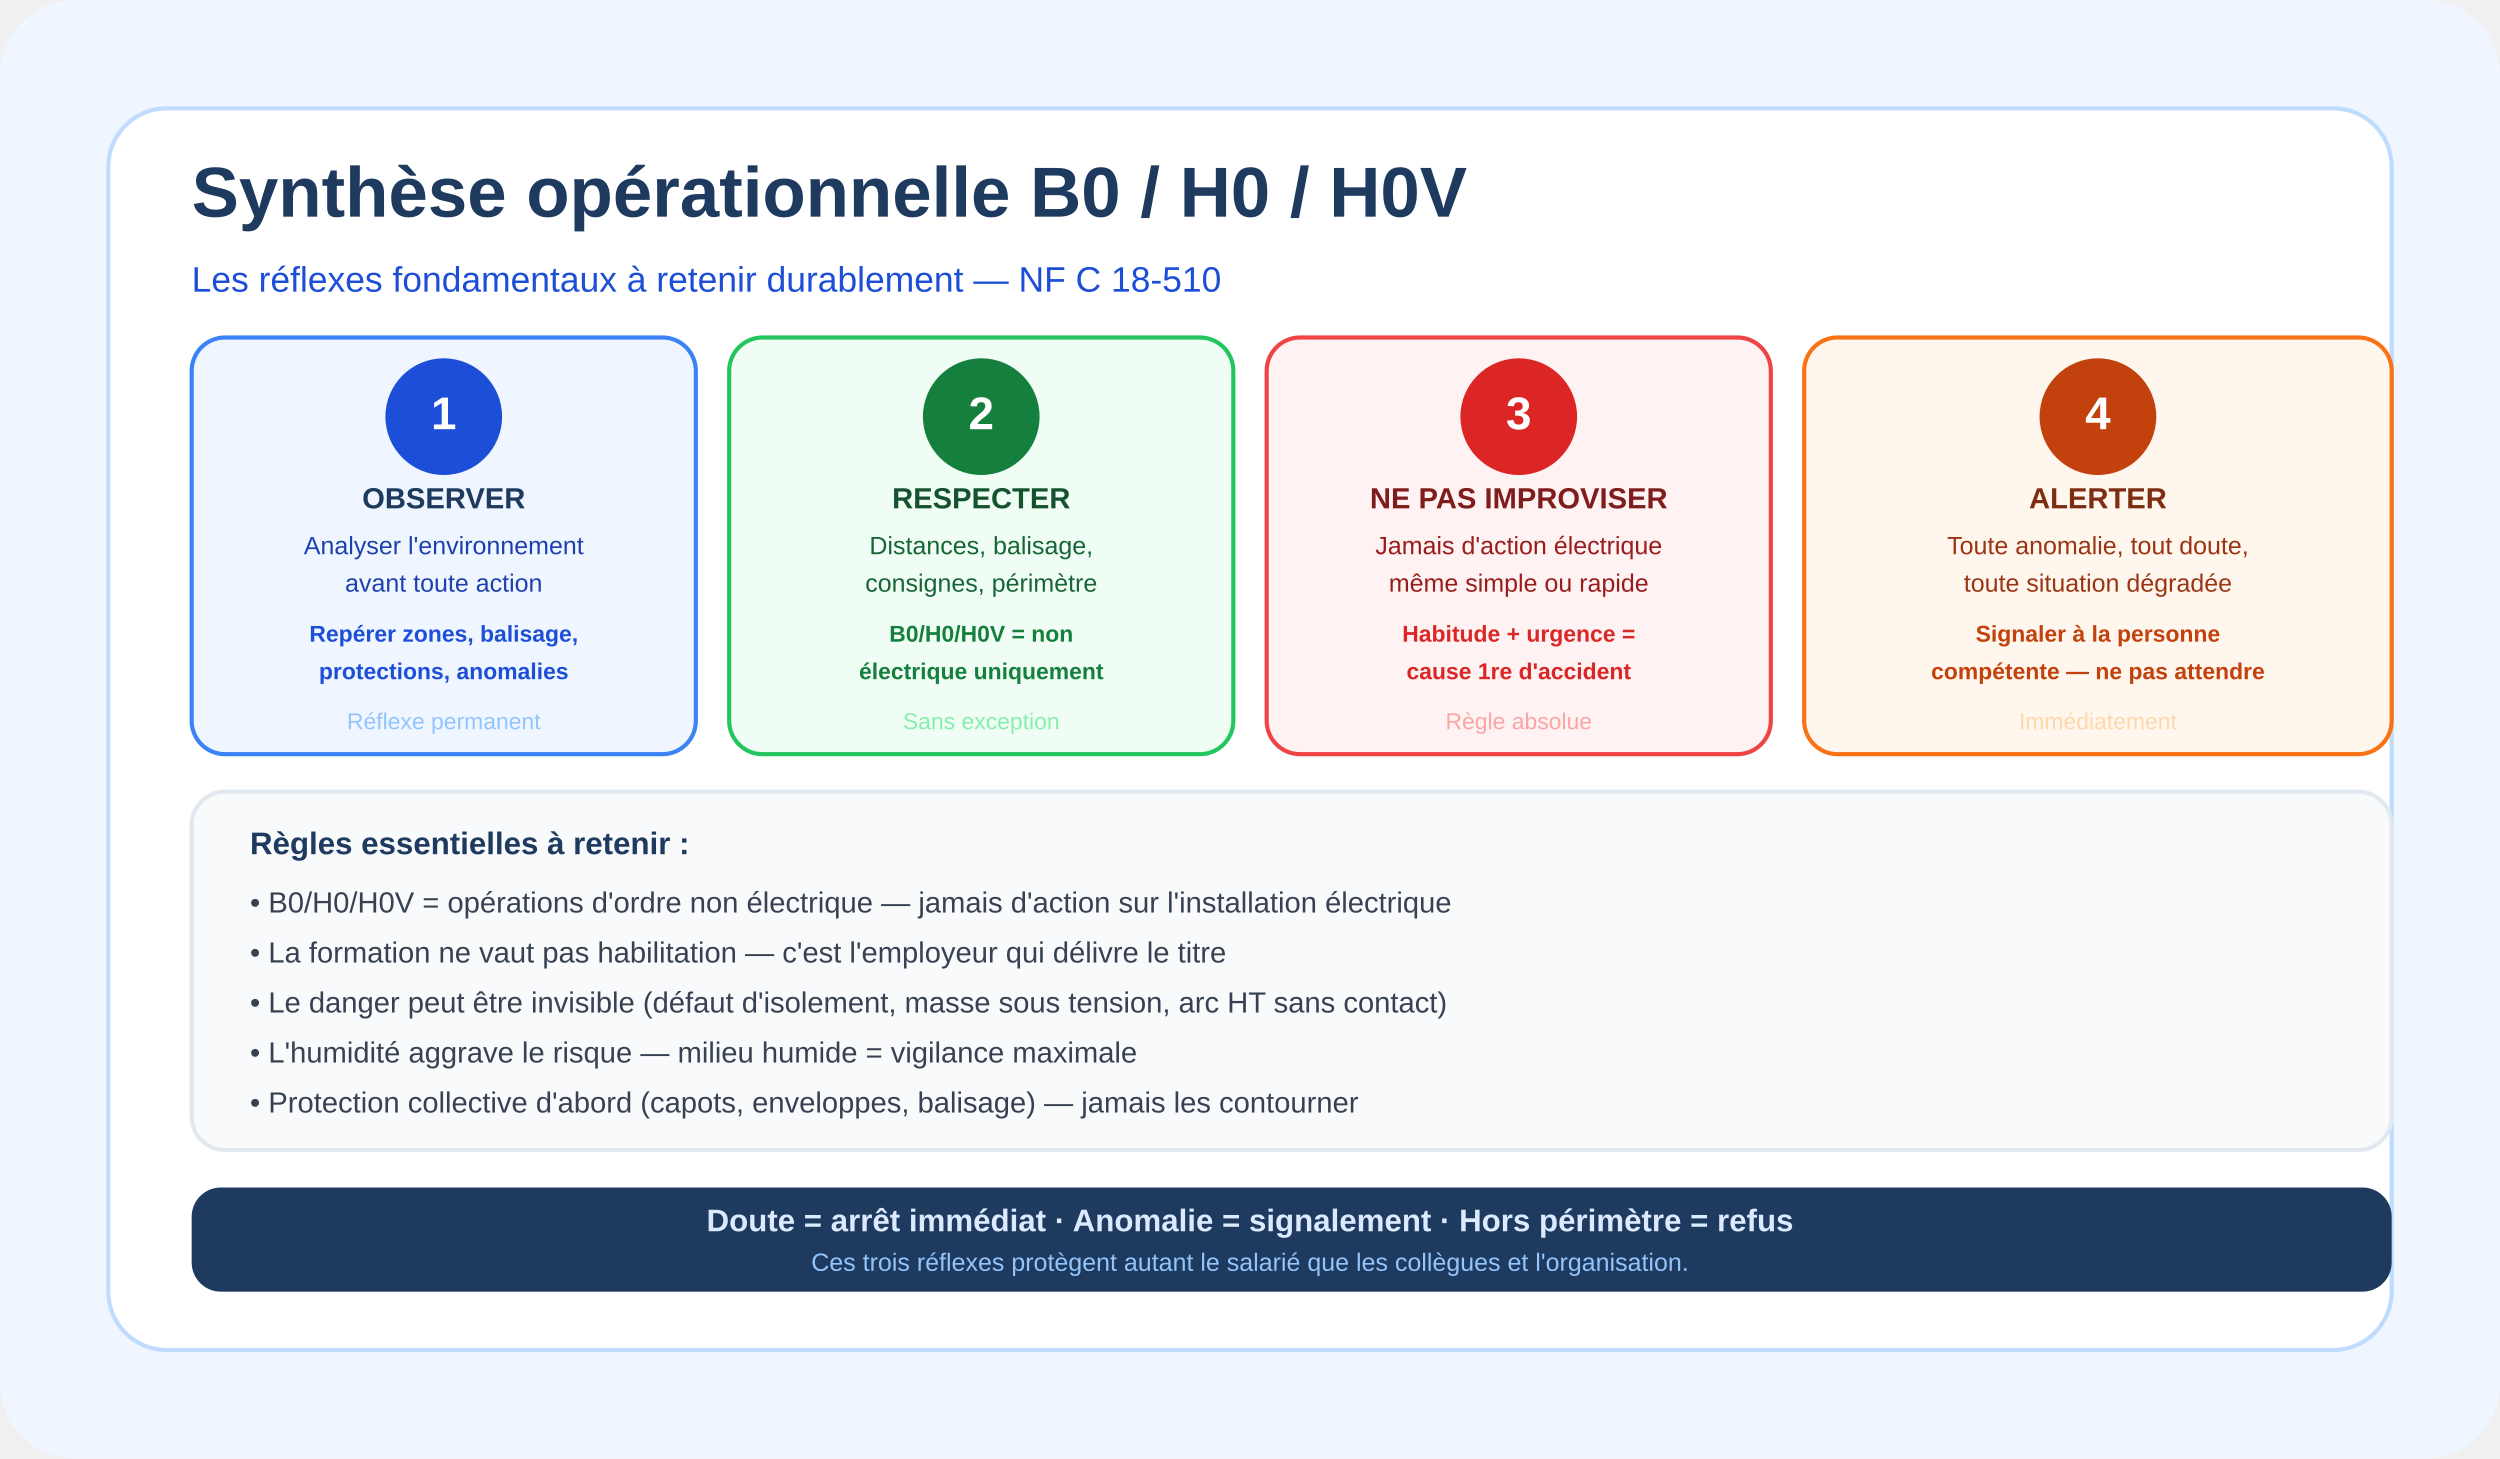
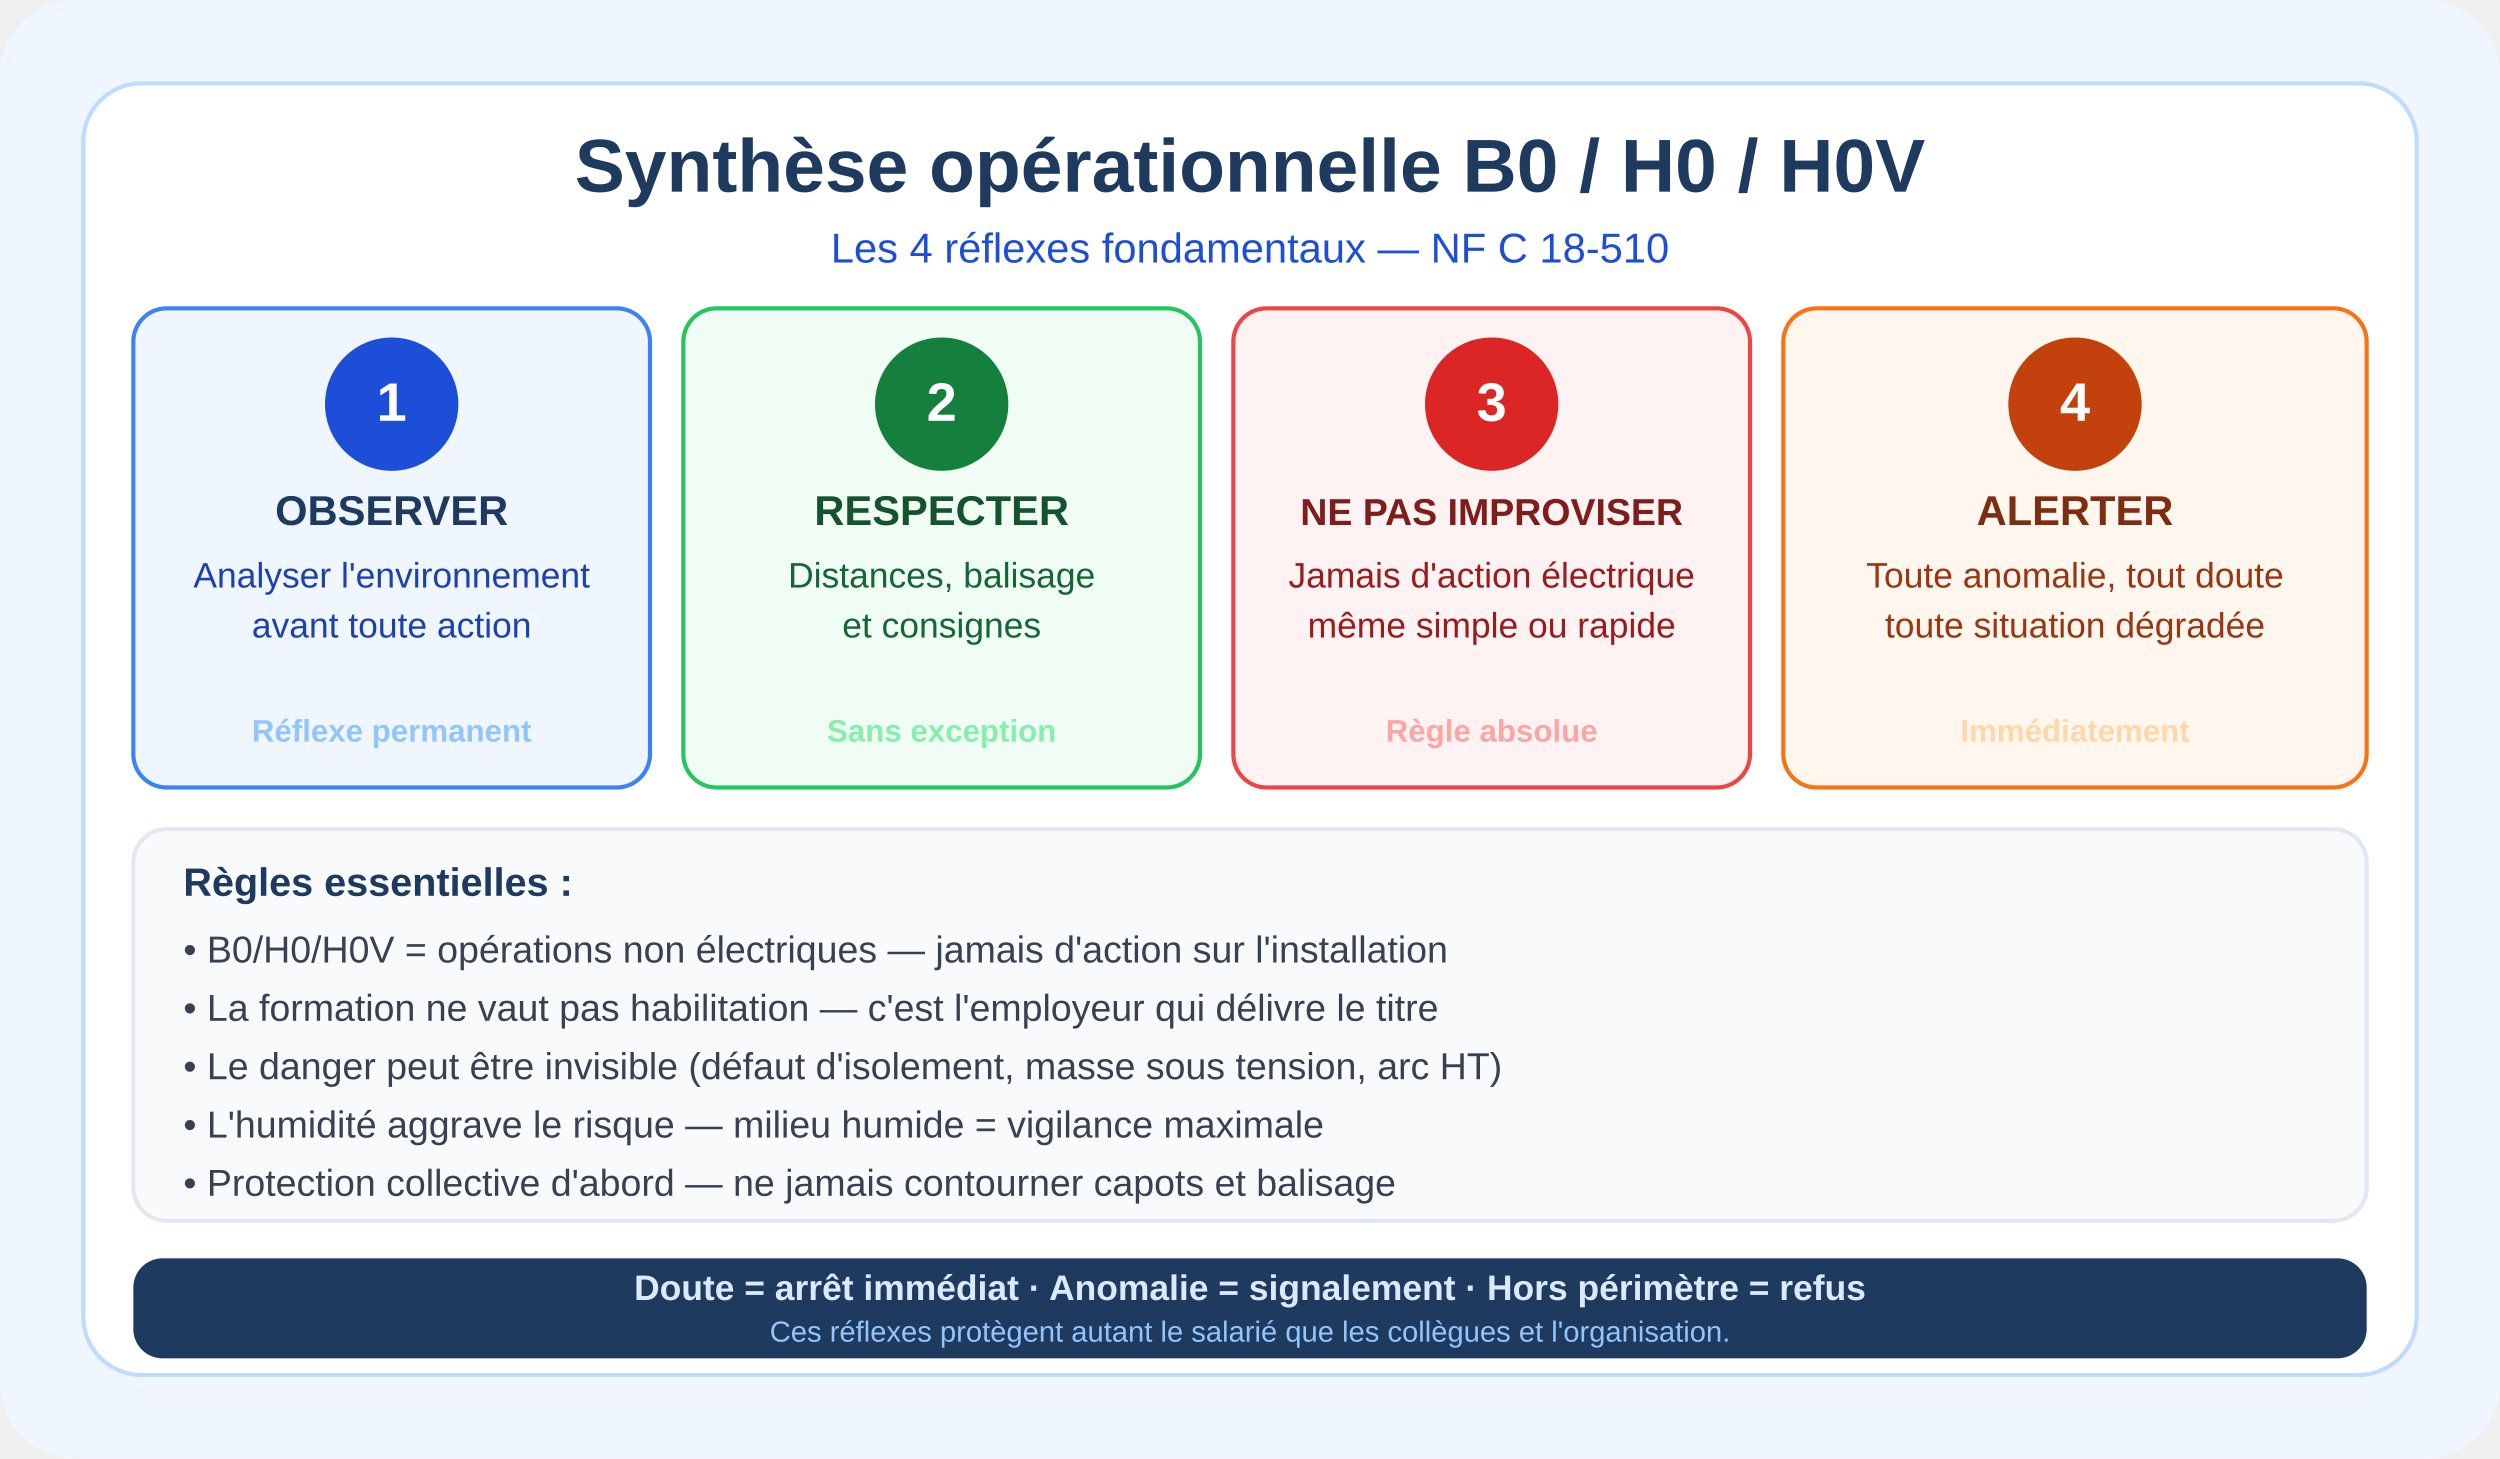
<svg xmlns="http://www.w3.org/2000/svg" width="1200" height="700" viewBox="0 0 1200 700" fill="none">
  <rect width="1200" height="700" rx="36" fill="#EFF6FF" />
-   <rect x="52" y="52" width="1096" height="596" rx="28" fill="white" stroke="#BFDBFE" stroke-width="2" />
-   <text x="92" y="104" fill="#1E3A5F" font-family="Arial, sans-serif" font-size="34" font-weight="700">Synthèse opérationnelle B0 / H0 / H0V</text>
-   <text x="92" y="140" fill="#1D4ED8" font-family="Arial, sans-serif" font-size="17">Les réflexes fondamentaux à retenir durablement — NF C 18-510</text>
-   <rect x="92" y="162" width="242" height="200" rx="16" fill="#EFF6FF" stroke="#3B82F6" stroke-width="2" />
-   <circle cx="213" cy="200" r="28" fill="#1D4ED8" />
-   <text x="213" y="206" text-anchor="middle" fill="white" font-family="Arial, sans-serif" font-size="22" font-weight="700">1</text>
-   <text x="213" y="244" text-anchor="middle" fill="#1E3A5F" font-family="Arial, sans-serif" font-size="14" font-weight="700">OBSERVER</text>
-   <text x="213" y="266" text-anchor="middle" fill="#1E40AF" font-family="Arial, sans-serif" font-size="12">Analyser l'environnement</text>
-   <text x="213" y="284" text-anchor="middle" fill="#1E40AF" font-family="Arial, sans-serif" font-size="12">avant toute action</text>
-   <text x="213" y="308" text-anchor="middle" fill="#1D4ED8" font-family="Arial, sans-serif" font-size="11" font-weight="700">Repérer zones, balisage,</text>
-   <text x="213" y="326" text-anchor="middle" fill="#1D4ED8" font-family="Arial, sans-serif" font-size="11" font-weight="700">protections, anomalies</text>
-   <text x="213" y="350" text-anchor="middle" fill="#93C5FD" font-family="Arial, sans-serif" font-size="11">Réflexe permanent</text>
-   <rect x="350" y="162" width="242" height="200" rx="16" fill="#F0FDF4" stroke="#22C55E" stroke-width="2" />
-   <circle cx="471" cy="200" r="28" fill="#15803D" />
-   <text x="471" y="206" text-anchor="middle" fill="white" font-family="Arial, sans-serif" font-size="22" font-weight="700">2</text>
-   <text x="471" y="244" text-anchor="middle" fill="#14532D" font-family="Arial, sans-serif" font-size="14" font-weight="700">RESPECTER</text>
-   <text x="471" y="266" text-anchor="middle" fill="#166534" font-family="Arial, sans-serif" font-size="12">Distances, balisage,</text>
-   <text x="471" y="284" text-anchor="middle" fill="#166534" font-family="Arial, sans-serif" font-size="12">consignes, périmètre</text>
-   <text x="471" y="308" text-anchor="middle" fill="#15803D" font-family="Arial, sans-serif" font-size="11" font-weight="700">B0/H0/H0V = non</text>
-   <text x="471" y="326" text-anchor="middle" fill="#15803D" font-family="Arial, sans-serif" font-size="11" font-weight="700">électrique uniquement</text>
-   <text x="471" y="350" text-anchor="middle" fill="#86EFAC" font-family="Arial, sans-serif" font-size="11">Sans exception</text>
-   <rect x="608" y="162" width="242" height="200" rx="16" fill="#FEF2F2" stroke="#EF4444" stroke-width="2" />
-   <circle cx="729" cy="200" r="28" fill="#DC2626" />
-   <text x="729" y="206" text-anchor="middle" fill="white" font-family="Arial, sans-serif" font-size="22" font-weight="700">3</text>
-   <text x="729" y="244" text-anchor="middle" fill="#7F1D1D" font-family="Arial, sans-serif" font-size="14" font-weight="700">NE PAS IMPROVISER</text>
-   <text x="729" y="266" text-anchor="middle" fill="#991B1B" font-family="Arial, sans-serif" font-size="12">Jamais d'action électrique</text>
-   <text x="729" y="284" text-anchor="middle" fill="#991B1B" font-family="Arial, sans-serif" font-size="12">même simple ou rapide</text>
-   <text x="729" y="308" text-anchor="middle" fill="#DC2626" font-family="Arial, sans-serif" font-size="11" font-weight="700">Habitude + urgence =</text>
-   <text x="729" y="326" text-anchor="middle" fill="#DC2626" font-family="Arial, sans-serif" font-size="11" font-weight="700">cause 1re d'accident</text>
-   <text x="729" y="350" text-anchor="middle" fill="#FCA5A5" font-family="Arial, sans-serif" font-size="11">Règle absolue</text>
-   <rect x="866" y="162" width="282" height="200" rx="16" fill="#FFF7ED" stroke="#F97316" stroke-width="2" />
-   <circle cx="1007" cy="200" r="28" fill="#C2410C" />
-   <text x="1007" y="206" text-anchor="middle" fill="white" font-family="Arial, sans-serif" font-size="22" font-weight="700">4</text>
-   <text x="1007" y="244" text-anchor="middle" fill="#7C2D12" font-family="Arial, sans-serif" font-size="14" font-weight="700">ALERTER</text>
-   <text x="1007" y="266" text-anchor="middle" fill="#9A3412" font-family="Arial, sans-serif" font-size="12">Toute anomalie, tout doute,</text>
-   <text x="1007" y="284" text-anchor="middle" fill="#9A3412" font-family="Arial, sans-serif" font-size="12">toute situation dégradée</text>
-   <text x="1007" y="308" text-anchor="middle" fill="#C2410C" font-family="Arial, sans-serif" font-size="11" font-weight="700">Signaler à la personne</text>
-   <text x="1007" y="326" text-anchor="middle" fill="#C2410C" font-family="Arial, sans-serif" font-size="11" font-weight="700">compétente — ne pas attendre</text>
-   <text x="1007" y="350" text-anchor="middle" fill="#FED7AA" font-family="Arial, sans-serif" font-size="11">Immédiatement</text>
-   <rect x="92" y="380" width="1056" height="172" rx="16" fill="#F8FAFC" stroke="#E2E8F0" stroke-width="2" />
-   <text x="120" y="410" fill="#1E3A5F" font-family="Arial, sans-serif" font-size="15" font-weight="700">Règles essentielles à retenir :</text>
-   <text x="120" y="438" fill="#374151" font-family="Arial, sans-serif" font-size="14">• B0/H0/H0V = opérations d'ordre non électrique — jamais d'action sur l'installation électrique</text>
-   <text x="120" y="462" fill="#374151" font-family="Arial, sans-serif" font-size="14">• La formation ne vaut pas habilitation — c'est l'employeur qui délivre le titre</text>
-   <text x="120" y="486" fill="#374151" font-family="Arial, sans-serif" font-size="14">• Le danger peut être invisible (défaut d'isolement, masse sous tension, arc HT sans contact)</text>
-   <text x="120" y="510" fill="#374151" font-family="Arial, sans-serif" font-size="14">• L'humidité aggrave le risque — milieu humide = vigilance maximale</text>
-   <text x="120" y="534" fill="#374151" font-family="Arial, sans-serif" font-size="14">• Protection collective d'abord (capots, enveloppes, balisage) — jamais les contourner</text>
-   <rect x="92" y="570" width="1056" height="50" rx="14" fill="#1E3A5F" />
-   <text x="600" y="591" text-anchor="middle" fill="#DBEAFE" font-family="Arial, sans-serif" font-size="15" font-weight="700">Doute = arrêt immédiat · Anomalie = signalement · Hors périmètre = refus</text>
-   <text x="600" y="610" text-anchor="middle" fill="#93C5FD" font-family="Arial, sans-serif" font-size="12">Ces trois réflexes protègent autant le salarié que les collègues et l'organisation.</text>
+   <rect x="40" y="40" width="1120" height="620" rx="28" fill="white" stroke="#BFDBFE" stroke-width="2" />
+   <text x="600" y="92" text-anchor="middle" fill="#1E3A5F" font-family="Arial, sans-serif" font-size="36" font-weight="700">Synthèse opérationnelle B0 / H0 / H0V</text>
+   <text x="600" y="126" text-anchor="middle" fill="#1D4ED8" font-family="Arial, sans-serif" font-size="20">Les 4 réflexes fondamentaux — NF C 18-510</text>
+   <rect x="64" y="148" width="248" height="230" rx="16" fill="#EFF6FF" stroke="#3B82F6" stroke-width="2" />
+   <circle cx="188" cy="194" r="32" fill="#1D4ED8" />
+   <text x="188" y="202" text-anchor="middle" fill="white" font-family="Arial, sans-serif" font-size="26" font-weight="700">1</text>
+   <text x="188" y="252" text-anchor="middle" fill="#1E3A5F" font-family="Arial, sans-serif" font-size="20" font-weight="700">OBSERVER</text>
+   <text x="188" y="282" text-anchor="middle" fill="#1E40AF" font-family="Arial, sans-serif" font-size="17">Analyser l'environnement</text>
+   <text x="188" y="306" text-anchor="middle" fill="#1E40AF" font-family="Arial, sans-serif" font-size="17">avant toute action</text>
+   <text x="188" y="356" text-anchor="middle" fill="#93C5FD" font-family="Arial, sans-serif" font-size="15" font-weight="700">Réflexe permanent</text>
+   <rect x="328" y="148" width="248" height="230" rx="16" fill="#F0FDF4" stroke="#22C55E" stroke-width="2" />
+   <circle cx="452" cy="194" r="32" fill="#15803D" />
+   <text x="452" y="202" text-anchor="middle" fill="white" font-family="Arial, sans-serif" font-size="26" font-weight="700">2</text>
+   <text x="452" y="252" text-anchor="middle" fill="#14532D" font-family="Arial, sans-serif" font-size="20" font-weight="700">RESPECTER</text>
+   <text x="452" y="282" text-anchor="middle" fill="#166534" font-family="Arial, sans-serif" font-size="17">Distances, balisage</text>
+   <text x="452" y="306" text-anchor="middle" fill="#166534" font-family="Arial, sans-serif" font-size="17">et consignes</text>
+   <text x="452" y="356" text-anchor="middle" fill="#86EFAC" font-family="Arial, sans-serif" font-size="15" font-weight="700">Sans exception</text>
+   <rect x="592" y="148" width="248" height="230" rx="16" fill="#FEF2F2" stroke="#EF4444" stroke-width="2" />
+   <circle cx="716" cy="194" r="32" fill="#DC2626" />
+   <text x="716" y="202" text-anchor="middle" fill="white" font-family="Arial, sans-serif" font-size="26" font-weight="700">3</text>
+   <text x="716" y="252" text-anchor="middle" fill="#7F1D1D" font-family="Arial, sans-serif" font-size="18" font-weight="700">NE PAS IMPROVISER</text>
+   <text x="716" y="282" text-anchor="middle" fill="#991B1B" font-family="Arial, sans-serif" font-size="17">Jamais d'action électrique</text>
+   <text x="716" y="306" text-anchor="middle" fill="#991B1B" font-family="Arial, sans-serif" font-size="17">même simple ou rapide</text>
+   <text x="716" y="356" text-anchor="middle" fill="#FCA5A5" font-family="Arial, sans-serif" font-size="15" font-weight="700">Règle absolue</text>
+   <rect x="856" y="148" width="280" height="230" rx="16" fill="#FFF7ED" stroke="#F97316" stroke-width="2" />
+   <circle cx="996" cy="194" r="32" fill="#C2410C" />
+   <text x="996" y="202" text-anchor="middle" fill="white" font-family="Arial, sans-serif" font-size="26" font-weight="700">4</text>
+   <text x="996" y="252" text-anchor="middle" fill="#7C2D12" font-family="Arial, sans-serif" font-size="20" font-weight="700">ALERTER</text>
+   <text x="996" y="282" text-anchor="middle" fill="#9A3412" font-family="Arial, sans-serif" font-size="17">Toute anomalie, tout doute</text>
+   <text x="996" y="306" text-anchor="middle" fill="#9A3412" font-family="Arial, sans-serif" font-size="17">toute situation dégradée</text>
+   <text x="996" y="356" text-anchor="middle" fill="#FED7AA" font-family="Arial, sans-serif" font-size="15" font-weight="700">Immédiatement</text>
+   <rect x="64" y="398" width="1072" height="188" rx="16" fill="#F8FAFC" stroke="#E2E8F0" stroke-width="2" />
+   <text x="88" y="430" fill="#1E3A5F" font-family="Arial, sans-serif" font-size="19" font-weight="700">Règles essentielles :</text>
+   <text x="88" y="462" fill="#374151" font-family="Arial, sans-serif" font-size="18">• B0/H0/H0V = opérations non électriques — jamais d'action sur l'installation</text>
+   <text x="88" y="490" fill="#374151" font-family="Arial, sans-serif" font-size="18">• La formation ne vaut pas habilitation — c'est l'employeur qui délivre le titre</text>
+   <text x="88" y="518" fill="#374151" font-family="Arial, sans-serif" font-size="18">• Le danger peut être invisible (défaut d'isolement, masse sous tension, arc HT)</text>
+   <text x="88" y="546" fill="#374151" font-family="Arial, sans-serif" font-size="18">• L'humidité aggrave le risque — milieu humide = vigilance maximale</text>
+   <text x="88" y="574" fill="#374151" font-family="Arial, sans-serif" font-size="18">• Protection collective d'abord — ne jamais contourner capots et balisage</text>
+   <rect x="64" y="604" width="1072" height="48" rx="14" fill="#1E3A5F" />
+   <text x="600" y="624" text-anchor="middle" fill="#DBEAFE" font-family="Arial, sans-serif" font-size="17" font-weight="700">Doute = arrêt immédiat · Anomalie = signalement · Hors périmètre = refus</text>
+   <text x="600" y="644" text-anchor="middle" fill="#93C5FD" font-family="Arial, sans-serif" font-size="14">Ces réflexes protègent autant le salarié que les collègues et l'organisation.</text>
</svg>
